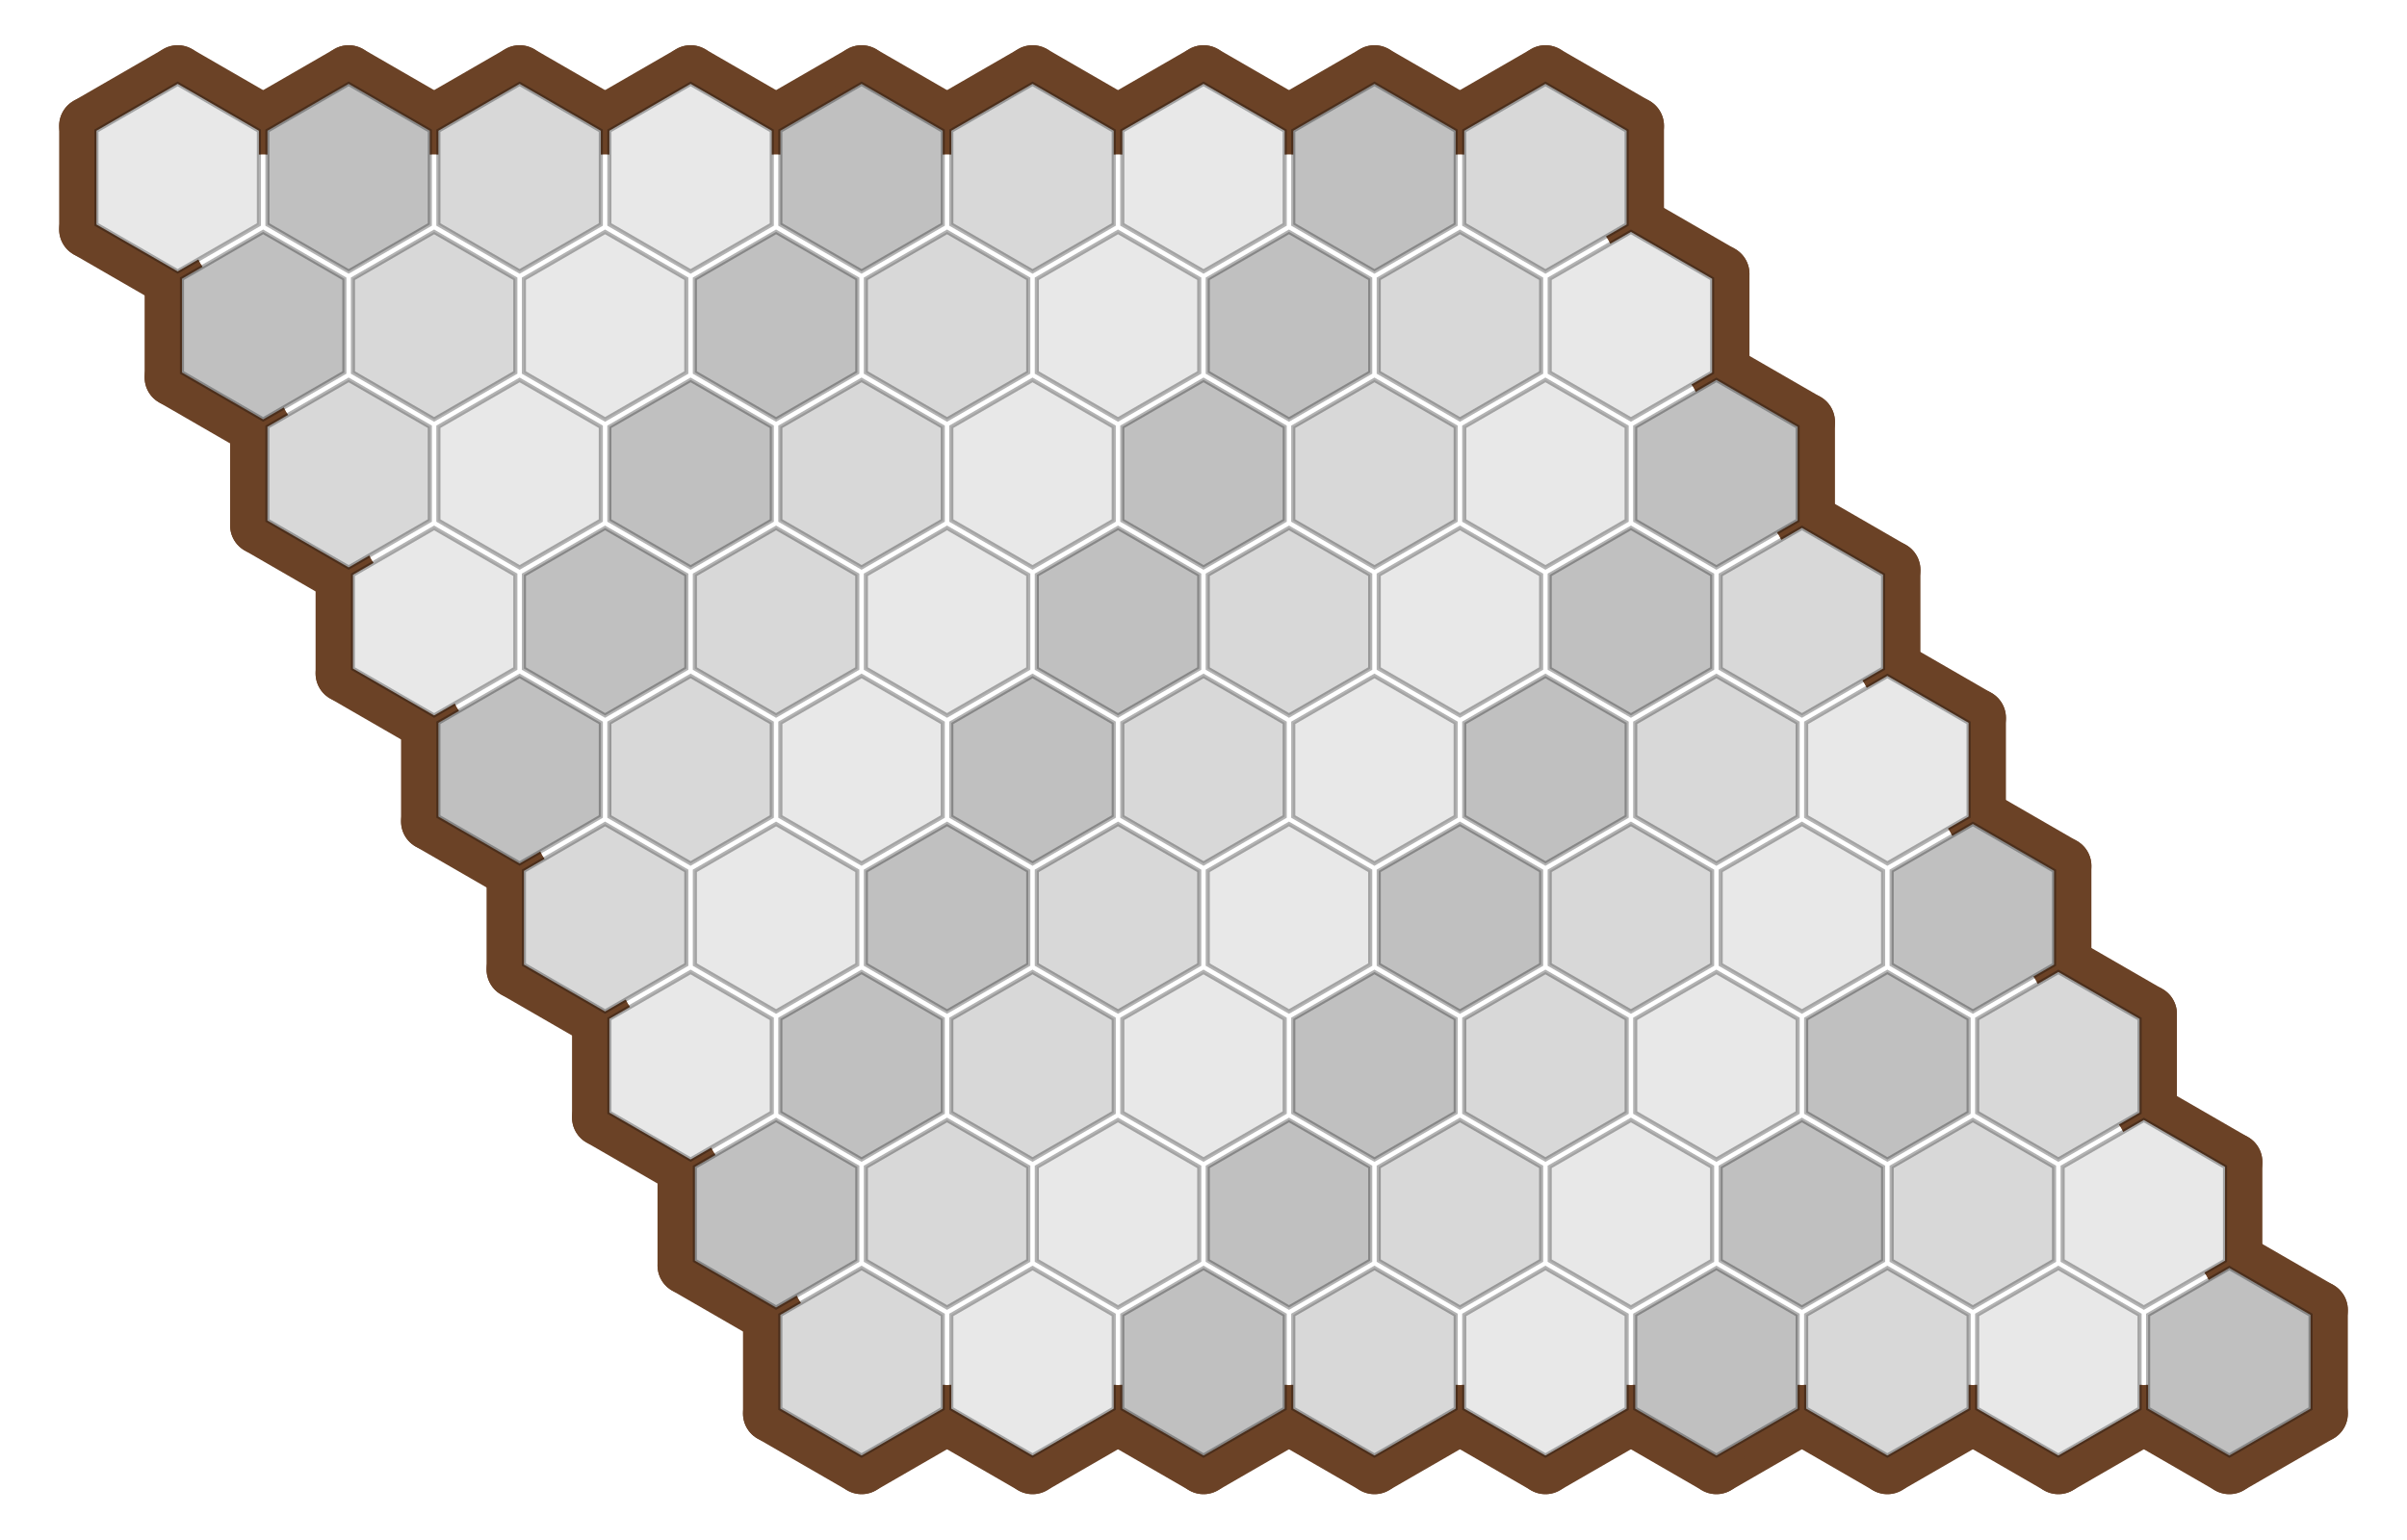
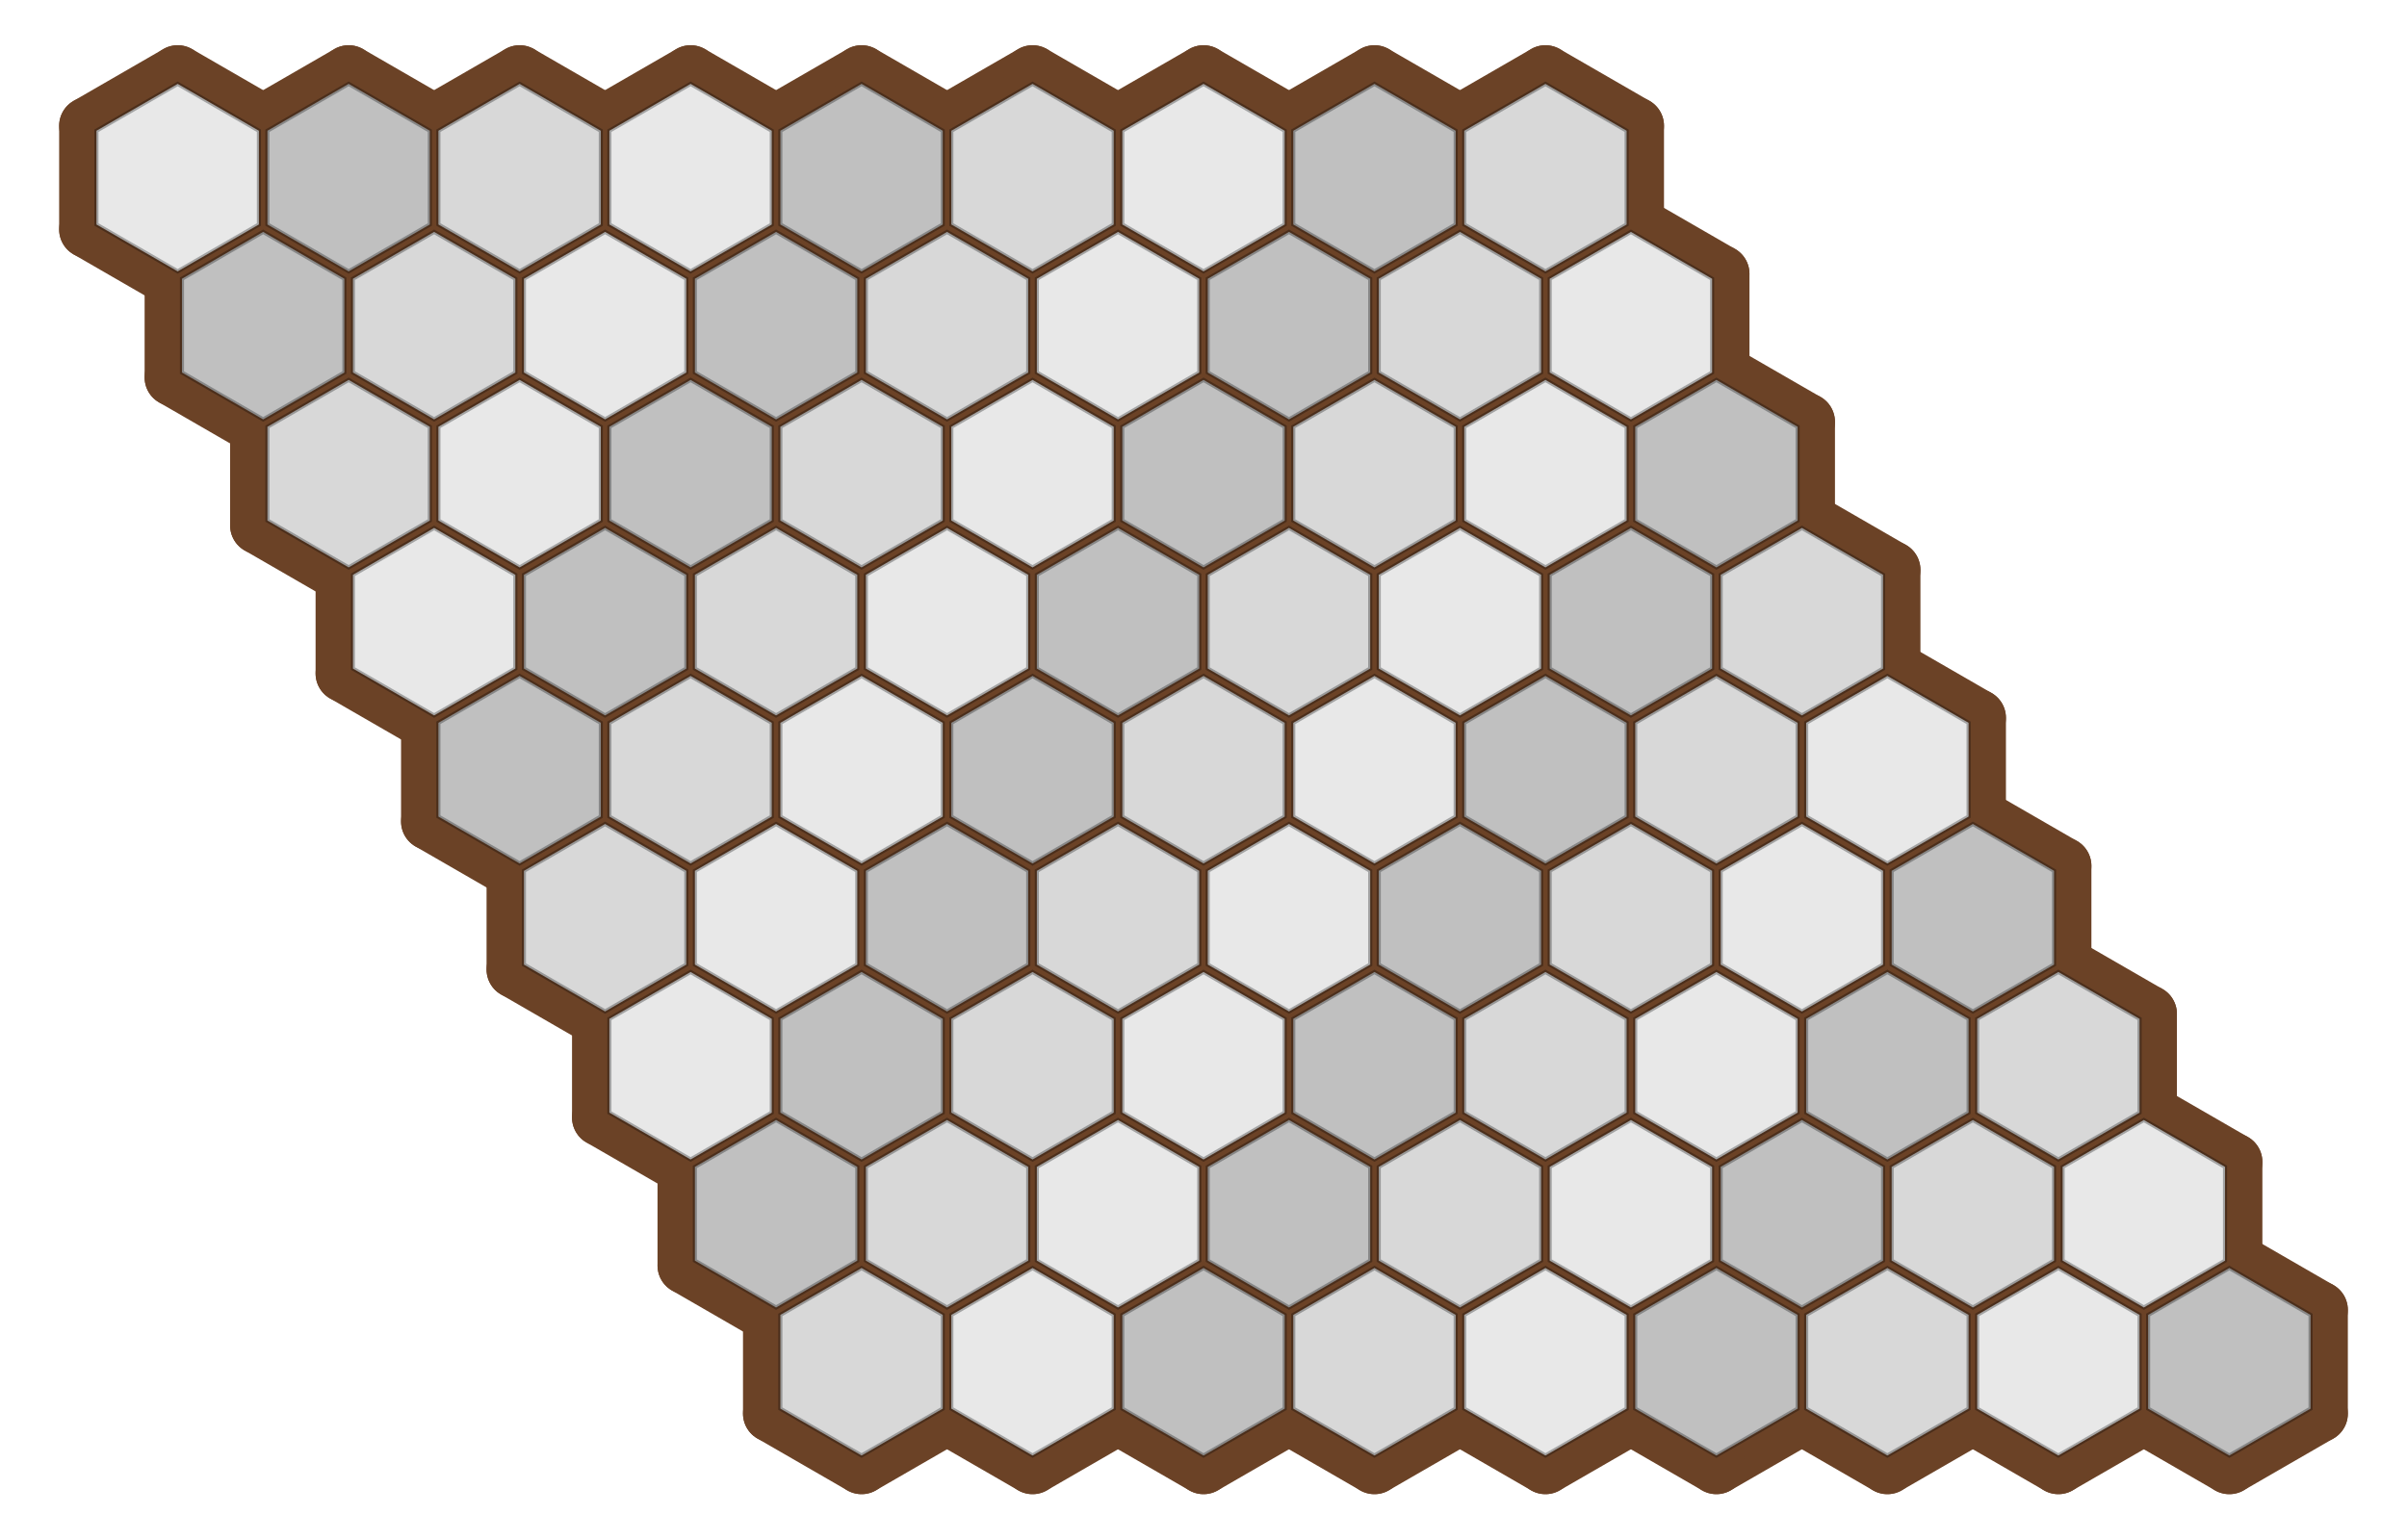
<svg xmlns="http://www.w3.org/2000/svg" viewBox="0 0 585.231 374.4" width="585.231" height="374.4">
+   <g fill="#6b4226">
+     <polygon points="65.65,30.24 65.65,56.16 43.20,69.12 20.75,56.16 20.75,30.24 43.20,17.28" />
+     <polygon points="107.22,30.24 107.22,56.16 84.77,69.12 62.32,56.16 62.32,30.24 84.77,17.28" />
+     <polygon points="148.79,30.24 148.79,56.16 126.34,69.12 103.89,56.16 103.89,30.24 126.34,17.28" />
+     <polygon points="190.36,30.24 190.36,56.16 167.91,69.12 145.46,56.16 145.46,30.24 167.91,17.28" />
+     <polygon points="231.92,30.24 231.92,56.16 209.48,69.12 187.03,56.16 187.03,30.24 209.48,17.28" />
+     <polygon points="273.49,30.24 273.49,56.16 251.05,69.12 228.60,56.16 228.60,30.24 251.05,17.28" />
+     <polygon points="315.06,30.24 315.06,56.16 292.62,69.12 270.17,56.16 270.17,30.24 292.62,17.28" />
+     <polygon points="356.63,30.24 356.63,56.16 334.18,69.12 311.74,56.16 311.74,30.24 334.18,17.28" />
+     <polygon points="398.20,30.24 398.20,56.16 375.75,69.12 353.31,56.16 353.31,30.24 375.75,17.28" />
+     <polygon points="86.43,66.24 86.43,92.16 63.98,105.12 41.54,92.16 41.54,66.24 63.98,53.28" />
+     <polygon points="128.00,66.24 128.00,92.16 105.55,105.12 83.11,92.16 83.11,66.24 105.55,53.28" />
+     <polygon points="169.57,66.24 169.57,92.16 147.12,105.12 124.68,92.16 124.68,66.24 147.12,53.28" />
+     <polygon points="211.14,66.24 211.14,92.16 188.69,105.12 166.24,92.16 166.24,66.24 188.69,53.28" />
+     <polygon points="252.71,66.24 252.71,92.16 230.26,105.12 207.81,92.16 207.81,66.24 230.26,53.28" />
+     <polygon points="294.28,66.24 294.28,92.16 271.83,105.12 249.38,92.16 249.38,66.24 271.83,53.28" />
+     <polygon points="335.85,66.24 335.85,92.16 313.40,105.12 290.95,92.16 290.95,66.24 313.40,53.28" />
+     <polygon points="377.42,66.24 377.42,92.16 354.97,105.12 332.52,92.16 332.52,66.24 354.97,53.28" />
+     <polygon points="418.99,66.24 418.99,92.16 396.54,105.12 374.09,92.16 374.09,66.24 396.54,53.28" />
+     <polygon points="107.22,102.24 107.22,128.16 84.77,141.12 62.32,128.16 62.32,102.24 84.77,89.28" />
+     <polygon points="148.79,102.24 148.79,128.16 126.34,141.12 103.89,128.16 103.89,102.24 126.34,89.28" />
+     <polygon points="190.36,102.24 190.36,128.16 167.91,141.12 145.46,128.16 145.46,102.24 167.91,89.28" />
+     <polygon points="231.92,102.24 231.92,128.16 209.48,141.12 187.03,128.16 187.03,102.24 209.48,89.28" />
+     <polygon points="273.49,102.24 273.49,128.16 251.05,141.12 228.60,128.16 228.60,102.24 251.05,89.28" />
+     <polygon points="315.06,102.24 315.06,128.16 292.62,141.12 270.17,128.16 270.17,102.24 292.62,89.28" />
+     <polygon points="356.63,102.24 356.63,128.16 334.18,141.12 311.74,128.16 311.74,102.24 334.18,89.28" />
+     <polygon points="398.20,102.24 398.20,128.16 375.75,141.12 353.31,128.16 353.31,102.24 375.75,89.28" />
+     <polygon points="439.77,102.24 439.77,128.16 417.32,141.12 394.88,128.16 394.88,102.24 417.32,89.28" />
+     <polygon points="128.00,138.24 128.00,164.16 105.55,177.12 83.11,164.16 83.11,138.24 105.55,125.28" />
+     <polygon points="169.57,138.24 169.57,164.16 147.12,177.12 124.68,164.16 124.68,138.24 147.12,125.28" />
+     <polygon points="211.14,138.24 211.14,164.16 188.69,177.12 166.24,164.16 166.24,138.24 188.69,125.28" />
+     <polygon points="252.71,138.24 252.71,164.16 230.26,177.12 207.81,164.16 207.81,138.24 230.26,125.28" />
+     <polygon points="294.28,138.24 294.28,164.16 271.83,177.12 249.38,164.16 249.38,138.24 271.83,125.28" />
+     <polygon points="335.85,138.24 335.85,164.16 313.40,177.12 290.95,164.16 290.95,138.24 313.40,125.28" />
+     <polygon points="377.42,138.24 377.42,164.16 354.97,177.12 332.52,164.16 332.52,138.24 354.97,125.28" />
+     <polygon points="418.99,138.24 418.99,164.16 396.54,177.12 374.09,164.16 374.09,138.24 396.54,125.28" />
+     <polygon points="460.55,138.24 460.55,164.16 438.11,177.12 415.66,164.16 415.66,138.24 438.11,125.28" />
+     <polygon points="148.79,174.24 148.79,200.16 126.34,213.12 103.89,200.16 103.89,174.24 126.34,161.28" />
+     <polygon points="190.36,174.24 190.36,200.16 167.91,213.12 145.46,200.16 145.46,174.24 167.91,161.28" />
+     <polygon points="231.92,174.24 231.92,200.16 209.48,213.12 187.03,200.16 187.03,174.24 209.48,161.28" />
+     <polygon points="273.49,174.24 273.49,200.16 251.05,213.12 228.60,200.16 228.60,174.24 251.05,161.28" />
+     <polygon points="315.06,174.24 315.06,200.16 292.62,213.12 270.17,200.16 270.17,174.24 292.62,161.28" />
+     <polygon points="356.63,174.24 356.63,200.16 334.18,213.12 311.74,200.16 311.74,174.24 334.18,161.28" />
+     <polygon points="398.20,174.24 398.20,200.16 375.75,213.12 353.31,200.16 353.31,174.24 375.75,161.28" />
+     <polygon points="439.77,174.24 439.77,200.16 417.32,213.12 394.88,200.16 394.88,174.24 417.32,161.28" />
+     <polygon points="481.34,174.24 481.34,200.16 458.89,213.12 436.44,200.16 436.44,174.24 458.89,161.28" />
+     <polygon points="169.57,210.24 169.57,236.16 147.12,249.12 124.68,236.16 124.68,210.24 147.12,197.28" />
+     <polygon points="211.14,210.24 211.14,236.16 188.69,249.12 166.24,236.16 166.24,210.24 188.69,197.28" />
+     <polygon points="252.71,210.24 252.71,236.16 230.26,249.12 207.81,236.16 207.81,210.24 230.26,197.28" />
+     <polygon points="294.28,210.24 294.28,236.16 271.83,249.12 249.38,236.16 249.38,210.24 271.83,197.28" />
+     <polygon points="335.85,210.24 335.85,236.16 313.40,249.12 290.95,236.16 290.95,210.24 313.40,197.28" />
+     <polygon points="377.42,210.24 377.42,236.16 354.97,249.12 332.52,236.16 332.52,210.24 354.97,197.28" />
+     <polygon points="418.99,210.24 418.99,236.16 396.54,249.12 374.09,236.16 374.09,210.24 396.54,197.28" />
+     <polygon points="460.55,210.24 460.55,236.16 438.11,249.12 415.66,236.16 415.66,210.24 438.11,197.28" />
+     <polygon points="502.12,210.24 502.12,236.16 479.68,249.12 457.23,236.16 457.23,210.24 479.68,197.28" />
+     <polygon points="190.36,246.24 190.36,272.16 167.91,285.12 145.46,272.16 145.46,246.24 167.91,233.28" />
+     <polygon points="231.92,246.24 231.92,272.16 209.48,285.12 187.03,272.16 187.03,246.24 209.48,233.28" />
+     <polygon points="273.49,246.24 273.49,272.16 251.05,285.12 228.60,272.16 228.60,246.24 251.05,233.28" />
+     <polygon points="315.06,246.24 315.06,272.16 292.62,285.12 270.17,272.16 270.17,246.24 292.62,233.28" />
+     <polygon points="356.63,246.24 356.63,272.16 334.18,285.12 311.74,272.16 311.74,246.24 334.18,233.28" />
+     <polygon points="398.20,246.24 398.20,272.16 375.75,285.12 353.31,272.16 353.31,246.24 375.75,233.28" />
+     <polygon points="439.77,246.24 439.77,272.16 417.32,285.12 394.88,272.16 394.88,246.24 417.32,233.28" />
+     <polygon points="481.34,246.24 481.34,272.16 458.89,285.12 436.44,272.16 436.44,246.24 458.89,233.28" />
+     <polygon points="522.91,246.24 522.91,272.16 500.46,285.12 478.01,272.16 478.01,246.24 500.46,233.28" />
+     <polygon points="211.14,282.24 211.14,308.16 188.69,321.12 166.24,308.16 166.24,282.24 188.69,269.28" />
+     <polygon points="252.71,282.24 252.71,308.16 230.26,321.12 207.81,308.16 207.81,282.24 230.26,269.28" />
+     <polygon points="294.28,282.24 294.28,308.16 271.83,321.12 249.38,308.16 249.38,282.24 271.83,269.28" />
+     <polygon points="335.85,282.24 335.85,308.16 313.40,321.12 290.95,308.16 290.95,282.24 313.40,269.28" />
+     <polygon points="377.42,282.24 377.42,308.16 354.97,321.12 332.52,308.16 332.52,282.24 354.97,269.28" />
+     <polygon points="418.99,282.24 418.99,308.16 396.54,321.12 374.09,308.16 374.09,282.24 396.54,269.28" />
+     <polygon points="460.55,282.24 460.55,308.16 438.11,321.12 415.66,308.16 415.66,282.24 438.11,269.28" />
+     <polygon points="502.12,282.24 502.12,308.16 479.68,321.12 457.23,308.16 457.23,282.24 479.68,269.28" />
+     <polygon points="543.69,282.24 543.69,308.16 521.25,321.12 498.80,308.16 498.80,282.24 521.25,269.28" />
+     <polygon points="231.92,318.24 231.92,344.16 209.48,357.12 187.03,344.16 187.03,318.24 209.48,305.28" />
+     <polygon points="273.49,318.24 273.49,344.16 251.05,357.12 228.60,344.16 228.60,318.24 251.05,305.28" />
+     <polygon points="315.06,318.24 315.06,344.16 292.62,357.12 270.17,344.16 270.17,318.24 292.62,305.28" />
+     <polygon points="356.63,318.24 356.63,344.16 334.18,357.12 311.74,344.16 311.74,318.24 334.18,305.28" />
+     <polygon points="398.20,318.24 398.20,344.16 375.75,357.12 353.31,344.16 353.31,318.24 375.75,305.28" />
+     <polygon points="439.77,318.24 439.77,344.16 417.32,357.12 394.88,344.16 394.88,318.24 417.32,305.28" />
+     <polygon points="481.34,318.24 481.34,344.16 458.89,357.12 436.44,344.16 436.44,318.24 458.89,305.28" />
+     <polygon points="522.91,318.24 522.91,344.16 500.46,357.12 478.01,344.16 478.01,318.24 500.46,305.28" />
+     <polygon points="564.48,318.24 564.48,344.16 542.03,357.12 519.58,344.16 519.58,318.24 542.03,305.28" />
+   </g>
  <g fill="none" stroke="#6b4226" stroke-width="14" stroke-linecap="round" stroke-linejoin="round">
    <line x1="43.20" y1="68.40" x2="21.38" y2="55.80" />
    <line x1="21.38" y1="55.80" x2="21.38" y2="30.60" />
    <line x1="21.38" y1="30.60" x2="43.20" y2="18.00" />
    <line x1="43.20" y1="18.00" x2="65.02" y2="30.60" />
    <line x1="62.95" y1="30.60" x2="84.77" y2="18.00" />
    <line x1="84.77" y1="18.00" x2="106.59" y2="30.60" />
    <line x1="104.51" y1="30.60" x2="126.34" y2="18.00" />
    <line x1="126.34" y1="18.00" x2="148.16" y2="30.60" />
    <line x1="146.08" y1="30.60" x2="167.91" y2="18.00" />
    <line x1="167.91" y1="18.00" x2="189.73" y2="30.60" />
    <line x1="187.65" y1="30.60" x2="209.48" y2="18.00" />
    <line x1="209.48" y1="18.00" x2="231.30" y2="30.60" />
    <line x1="229.22" y1="30.60" x2="251.05" y2="18.00" />
    <line x1="251.05" y1="18.00" x2="272.87" y2="30.60" />
    <line x1="270.79" y1="30.60" x2="292.62" y2="18.00" />
    <line x1="292.62" y1="18.00" x2="314.44" y2="30.60" />
    <line x1="312.36" y1="30.60" x2="334.18" y2="18.00" />
    <line x1="334.18" y1="18.00" x2="356.01" y2="30.60" />
    <line x1="397.58" y1="30.60" x2="397.58" y2="55.80" />
    <line x1="353.93" y1="30.60" x2="375.75" y2="18.00" />
    <line x1="375.75" y1="18.00" x2="397.58" y2="30.60" />
    <line x1="63.98" y1="104.40" x2="42.16" y2="91.80" />
    <line x1="42.16" y1="91.80" x2="42.16" y2="66.60" />
    <line x1="418.36" y1="66.60" x2="418.36" y2="91.80" />
    <line x1="396.54" y1="54.00" x2="418.36" y2="66.60" />
    <line x1="84.77" y1="140.40" x2="62.95" y2="127.80" />
    <line x1="62.95" y1="127.80" x2="62.95" y2="102.60" />
    <line x1="439.15" y1="102.60" x2="439.15" y2="127.80" />
    <line x1="417.32" y1="90.00" x2="439.15" y2="102.60" />
    <line x1="105.55" y1="176.40" x2="83.73" y2="163.80" />
    <line x1="83.73" y1="163.80" x2="83.73" y2="138.60" />
    <line x1="459.93" y1="138.60" x2="459.93" y2="163.80" />
    <line x1="438.11" y1="126.00" x2="459.93" y2="138.60" />
    <line x1="126.34" y1="212.40" x2="104.51" y2="199.80" />
    <line x1="104.51" y1="199.80" x2="104.51" y2="174.60" />
    <line x1="480.72" y1="174.60" x2="480.72" y2="199.80" />
    <line x1="458.89" y1="162.00" x2="480.72" y2="174.60" />
    <line x1="147.12" y1="248.40" x2="125.30" y2="235.80" />
    <line x1="125.30" y1="235.80" x2="125.30" y2="210.60" />
    <line x1="501.50" y1="210.60" x2="501.50" y2="235.80" />
    <line x1="479.68" y1="198.00" x2="501.50" y2="210.60" />
    <line x1="167.91" y1="284.40" x2="146.08" y2="271.80" />
    <line x1="146.08" y1="271.80" x2="146.08" y2="246.60" />
    <line x1="522.29" y1="246.60" x2="522.29" y2="271.80" />
    <line x1="500.46" y1="234.00" x2="522.29" y2="246.60" />
    <line x1="188.69" y1="320.40" x2="166.87" y2="307.80" />
    <line x1="166.87" y1="307.80" x2="166.87" y2="282.60" />
    <line x1="543.07" y1="282.60" x2="543.07" y2="307.80" />
    <line x1="521.25" y1="270.00" x2="543.07" y2="282.60" />
    <line x1="231.30" y1="343.80" x2="209.48" y2="356.40" />
    <line x1="209.48" y1="356.40" x2="187.65" y2="343.80" />
    <line x1="187.65" y1="343.80" x2="187.65" y2="318.60" />
    <line x1="272.87" y1="343.80" x2="251.05" y2="356.40" />
    <line x1="251.05" y1="356.40" x2="229.22" y2="343.80" />
    <line x1="314.44" y1="343.80" x2="292.62" y2="356.40" />
    <line x1="292.62" y1="356.40" x2="270.79" y2="343.80" />
    <line x1="356.01" y1="343.80" x2="334.18" y2="356.40" />
    <line x1="334.18" y1="356.40" x2="312.36" y2="343.80" />
    <line x1="397.58" y1="343.80" x2="375.75" y2="356.40" />
    <line x1="375.75" y1="356.40" x2="353.93" y2="343.80" />
    <line x1="439.15" y1="343.80" x2="417.32" y2="356.40" />
    <line x1="417.32" y1="356.40" x2="395.50" y2="343.80" />
    <line x1="480.72" y1="343.80" x2="458.89" y2="356.40" />
    <line x1="458.89" y1="356.40" x2="437.07" y2="343.80" />
    <line x1="522.29" y1="343.80" x2="500.46" y2="356.40" />
    <line x1="500.46" y1="356.40" x2="478.64" y2="343.80" />
    <line x1="563.85" y1="318.60" x2="563.85" y2="343.80" />
    <line x1="563.85" y1="343.80" x2="542.03" y2="356.40" />
    <line x1="542.03" y1="356.40" x2="520.21" y2="343.80" />
    <line x1="542.03" y1="306.00" x2="563.85" y2="318.60" />
  </g>
  <polygon points="62.95,31.80 62.95,54.60 43.20,66.00 23.45,54.60 23.45,31.80 43.20,20.40" fill="#e8e8e8" stroke="rgba(0,0,0,0.3)" stroke-width="1" data-sq="0,0" class="board-cell" />
  <polygon points="104.51,31.80 104.51,54.60 84.77,66.00 65.02,54.60 65.02,31.80 84.77,20.40" fill="#c0c0c0" stroke="rgba(0,0,0,0.3)" stroke-width="1" data-sq="1,0" class="board-cell" />
  <polygon points="146.08,31.80 146.08,54.60 126.34,66.00 106.59,54.60 106.59,31.80 126.34,20.40" fill="#d8d8d8" stroke="rgba(0,0,0,0.3)" stroke-width="1" data-sq="2,0" class="board-cell" />
  <polygon points="187.65,31.80 187.65,54.60 167.91,66.00 148.16,54.60 148.16,31.80 167.91,20.40" fill="#e8e8e8" stroke="rgba(0,0,0,0.3)" stroke-width="1" data-sq="3,0" class="board-cell" />
  <polygon points="229.22,31.80 229.22,54.60 209.48,66.00 189.73,54.60 189.73,31.80 209.48,20.40" fill="#c0c0c0" stroke="rgba(0,0,0,0.3)" stroke-width="1" data-sq="4,0" class="board-cell" />
  <polygon points="270.79,31.80 270.79,54.60 251.05,66.00 231.30,54.60 231.30,31.80 251.05,20.40" fill="#d8d8d8" stroke="rgba(0,0,0,0.3)" stroke-width="1" data-sq="5,0" class="board-cell" />
  <polygon points="312.36,31.80 312.36,54.60 292.62,66.00 272.87,54.60 272.87,31.80 292.62,20.40" fill="#e8e8e8" stroke="rgba(0,0,0,0.3)" stroke-width="1" data-sq="6,0" class="board-cell" />
  <polygon points="353.93,31.80 353.93,54.60 334.18,66.00 314.44,54.60 314.44,31.80 334.18,20.40" fill="#c0c0c0" stroke="rgba(0,0,0,0.3)" stroke-width="1" data-sq="7,0" class="board-cell" />
  <polygon points="395.50,31.80 395.50,54.60 375.75,66.00 356.01,54.60 356.01,31.80 375.75,20.40" fill="#d8d8d8" stroke="rgba(0,0,0,0.3)" stroke-width="1" data-sq="8,0" class="board-cell" />
  <polygon points="83.73,67.80 83.73,90.60 63.98,102.00 44.24,90.60 44.24,67.80 63.98,56.40" fill="#c0c0c0" stroke="rgba(0,0,0,0.3)" stroke-width="1" data-sq="0,1" class="board-cell" />
  <polygon points="125.30,67.80 125.30,90.60 105.55,102.00 85.81,90.60 85.81,67.80 105.55,56.40" fill="#d8d8d8" stroke="rgba(0,0,0,0.3)" stroke-width="1" data-sq="1,1" class="board-cell" />
  <polygon points="166.87,67.80 166.87,90.60 147.12,102.00 127.38,90.60 127.38,67.80 147.12,56.40" fill="#e8e8e8" stroke="rgba(0,0,0,0.3)" stroke-width="1" data-sq="2,1" class="board-cell" />
  <polygon points="208.44,67.80 208.44,90.60 188.69,102.00 168.95,90.60 168.95,67.80 188.69,56.40" fill="#c0c0c0" stroke="rgba(0,0,0,0.3)" stroke-width="1" data-sq="3,1" class="board-cell" />
  <polygon points="250.01,67.80 250.01,90.60 230.26,102.00 210.52,90.60 210.52,67.80 230.26,56.40" fill="#d8d8d8" stroke="rgba(0,0,0,0.3)" stroke-width="1" data-sq="4,1" class="board-cell" />
  <polygon points="291.58,67.80 291.58,90.60 271.83,102.00 252.09,90.60 252.09,67.80 271.83,56.40" fill="#e8e8e8" stroke="rgba(0,0,0,0.3)" stroke-width="1" data-sq="5,1" class="board-cell" />
  <polygon points="333.15,67.80 333.15,90.60 313.40,102.00 293.65,90.60 293.65,67.80 313.40,56.40" fill="#c0c0c0" stroke="rgba(0,0,0,0.3)" stroke-width="1" data-sq="6,1" class="board-cell" />
  <polygon points="374.71,67.80 374.71,90.60 354.97,102.00 335.22,90.60 335.22,67.80 354.97,56.40" fill="#d8d8d8" stroke="rgba(0,0,0,0.3)" stroke-width="1" data-sq="7,1" class="board-cell" />
  <polygon points="416.28,67.80 416.28,90.60 396.54,102.00 376.79,90.60 376.79,67.80 396.54,56.40" fill="#e8e8e8" stroke="rgba(0,0,0,0.3)" stroke-width="1" data-sq="8,1" class="board-cell" />
  <polygon points="104.51,103.80 104.51,126.60 84.77,138.00 65.02,126.60 65.02,103.80 84.77,92.40" fill="#d8d8d8" stroke="rgba(0,0,0,0.3)" stroke-width="1" data-sq="0,2" class="board-cell" />
  <polygon points="146.08,103.80 146.08,126.60 126.34,138.00 106.59,126.60 106.59,103.80 126.34,92.40" fill="#e8e8e8" stroke="rgba(0,0,0,0.3)" stroke-width="1" data-sq="1,2" class="board-cell" />
  <polygon points="187.65,103.80 187.65,126.60 167.91,138.00 148.16,126.60 148.16,103.80 167.91,92.40" fill="#c0c0c0" stroke="rgba(0,0,0,0.3)" stroke-width="1" data-sq="2,2" class="board-cell" />
  <polygon points="229.22,103.80 229.22,126.60 209.48,138.00 189.73,126.60 189.73,103.80 209.48,92.40" fill="#d8d8d8" stroke="rgba(0,0,0,0.3)" stroke-width="1" data-sq="3,2" class="board-cell" />
  <polygon points="270.79,103.80 270.79,126.60 251.05,138.00 231.30,126.60 231.30,103.80 251.05,92.40" fill="#e8e8e8" stroke="rgba(0,0,0,0.3)" stroke-width="1" data-sq="4,2" class="board-cell" />
  <polygon points="312.36,103.80 312.36,126.60 292.62,138.00 272.87,126.60 272.87,103.80 292.62,92.40" fill="#c0c0c0" stroke="rgba(0,0,0,0.3)" stroke-width="1" data-sq="5,2" class="board-cell" />
  <polygon points="353.93,103.80 353.93,126.60 334.18,138.00 314.44,126.60 314.44,103.80 334.18,92.40" fill="#d8d8d8" stroke="rgba(0,0,0,0.3)" stroke-width="1" data-sq="6,2" class="board-cell" />
  <polygon points="395.50,103.80 395.50,126.60 375.75,138.00 356.01,126.60 356.01,103.80 375.75,92.40" fill="#e8e8e8" stroke="rgba(0,0,0,0.3)" stroke-width="1" data-sq="7,2" class="board-cell" />
  <polygon points="437.07,103.80 437.07,126.60 417.32,138.00 397.58,126.60 397.58,103.80 417.32,92.40" fill="#c0c0c0" stroke="rgba(0,0,0,0.3)" stroke-width="1" data-sq="8,2" class="board-cell" />
  <polygon points="125.30,139.80 125.30,162.60 105.55,174.00 85.81,162.60 85.81,139.80 105.55,128.40" fill="#e8e8e8" stroke="rgba(0,0,0,0.3)" stroke-width="1" data-sq="0,3" class="board-cell" />
  <polygon points="166.87,139.80 166.87,162.60 147.12,174.00 127.38,162.60 127.38,139.80 147.12,128.40" fill="#c0c0c0" stroke="rgba(0,0,0,0.3)" stroke-width="1" data-sq="1,3" class="board-cell" />
  <polygon points="208.44,139.80 208.44,162.60 188.69,174.00 168.95,162.60 168.95,139.80 188.69,128.40" fill="#d8d8d8" stroke="rgba(0,0,0,0.3)" stroke-width="1" data-sq="2,3" class="board-cell" />
  <polygon points="250.01,139.80 250.01,162.60 230.26,174.00 210.52,162.60 210.52,139.80 230.26,128.40" fill="#e8e8e8" stroke="rgba(0,0,0,0.3)" stroke-width="1" data-sq="3,3" class="board-cell" />
  <polygon points="291.58,139.80 291.58,162.60 271.83,174.00 252.09,162.60 252.09,139.80 271.83,128.40" fill="#c0c0c0" stroke="rgba(0,0,0,0.3)" stroke-width="1" data-sq="4,3" class="board-cell" />
  <polygon points="333.15,139.80 333.15,162.60 313.40,174.00 293.65,162.60 293.65,139.80 313.40,128.40" fill="#d8d8d8" stroke="rgba(0,0,0,0.3)" stroke-width="1" data-sq="5,3" class="board-cell" />
  <polygon points="374.71,139.80 374.71,162.60 354.97,174.00 335.22,162.60 335.22,139.80 354.97,128.40" fill="#e8e8e8" stroke="rgba(0,0,0,0.3)" stroke-width="1" data-sq="6,3" class="board-cell" />
  <polygon points="416.28,139.80 416.28,162.60 396.54,174.00 376.79,162.60 376.79,139.80 396.54,128.40" fill="#c0c0c0" stroke="rgba(0,0,0,0.3)" stroke-width="1" data-sq="7,3" class="board-cell" />
  <polygon points="457.85,139.80 457.85,162.60 438.11,174.00 418.36,162.60 418.36,139.80 438.11,128.40" fill="#d8d8d8" stroke="rgba(0,0,0,0.3)" stroke-width="1" data-sq="8,3" class="board-cell" />
  <polygon points="146.08,175.80 146.08,198.60 126.34,210.00 106.59,198.60 106.59,175.80 126.34,164.40" fill="#c0c0c0" stroke="rgba(0,0,0,0.3)" stroke-width="1" data-sq="0,4" class="board-cell" />
  <polygon points="187.65,175.80 187.65,198.60 167.91,210.00 148.16,198.60 148.16,175.80 167.91,164.40" fill="#d8d8d8" stroke="rgba(0,0,0,0.3)" stroke-width="1" data-sq="1,4" class="board-cell" />
  <polygon points="229.22,175.80 229.22,198.60 209.48,210.00 189.73,198.60 189.73,175.80 209.48,164.40" fill="#e8e8e8" stroke="rgba(0,0,0,0.3)" stroke-width="1" data-sq="2,4" class="board-cell" />
  <polygon points="270.79,175.80 270.79,198.60 251.05,210.00 231.30,198.60 231.30,175.80 251.05,164.40" fill="#c0c0c0" stroke="rgba(0,0,0,0.3)" stroke-width="1" data-sq="3,4" class="board-cell" />
  <polygon points="312.36,175.80 312.36,198.60 292.62,210.00 272.87,198.60 272.87,175.80 292.62,164.40" fill="#d8d8d8" stroke="rgba(0,0,0,0.3)" stroke-width="1" data-sq="4,4" class="board-cell" />
  <polygon points="353.93,175.80 353.93,198.60 334.18,210.00 314.44,198.60 314.44,175.80 334.18,164.40" fill="#e8e8e8" stroke="rgba(0,0,0,0.3)" stroke-width="1" data-sq="5,4" class="board-cell" />
  <polygon points="395.50,175.80 395.50,198.60 375.75,210.00 356.01,198.60 356.01,175.80 375.75,164.40" fill="#c0c0c0" stroke="rgba(0,0,0,0.3)" stroke-width="1" data-sq="6,4" class="board-cell" />
  <polygon points="437.07,175.80 437.07,198.60 417.32,210.00 397.58,198.60 397.58,175.80 417.32,164.40" fill="#d8d8d8" stroke="rgba(0,0,0,0.3)" stroke-width="1" data-sq="7,4" class="board-cell" />
  <polygon points="478.64,175.80 478.64,198.60 458.89,210.00 439.15,198.60 439.15,175.80 458.89,164.40" fill="#e8e8e8" stroke="rgba(0,0,0,0.3)" stroke-width="1" data-sq="8,4" class="board-cell" />
  <polygon points="166.87,211.80 166.87,234.60 147.12,246.00 127.38,234.60 127.38,211.80 147.12,200.40" fill="#d8d8d8" stroke="rgba(0,0,0,0.3)" stroke-width="1" data-sq="0,5" class="board-cell" />
  <polygon points="208.44,211.80 208.44,234.60 188.69,246.00 168.95,234.60 168.95,211.80 188.69,200.40" fill="#e8e8e8" stroke="rgba(0,0,0,0.3)" stroke-width="1" data-sq="1,5" class="board-cell" />
  <polygon points="250.01,211.80 250.01,234.60 230.26,246.00 210.52,234.60 210.52,211.80 230.26,200.40" fill="#c0c0c0" stroke="rgba(0,0,0,0.3)" stroke-width="1" data-sq="2,5" class="board-cell" />
  <polygon points="291.58,211.80 291.58,234.60 271.83,246.00 252.09,234.60 252.09,211.80 271.83,200.40" fill="#d8d8d8" stroke="rgba(0,0,0,0.3)" stroke-width="1" data-sq="3,5" class="board-cell" />
  <polygon points="333.15,211.80 333.15,234.60 313.40,246.00 293.65,234.60 293.65,211.80 313.40,200.40" fill="#e8e8e8" stroke="rgba(0,0,0,0.3)" stroke-width="1" data-sq="4,5" class="board-cell" />
  <polygon points="374.71,211.80 374.71,234.60 354.97,246.00 335.22,234.60 335.22,211.80 354.97,200.40" fill="#c0c0c0" stroke="rgba(0,0,0,0.3)" stroke-width="1" data-sq="5,5" class="board-cell" />
  <polygon points="416.28,211.80 416.28,234.60 396.54,246.00 376.79,234.60 376.79,211.80 396.54,200.40" fill="#d8d8d8" stroke="rgba(0,0,0,0.3)" stroke-width="1" data-sq="6,5" class="board-cell" />
  <polygon points="457.85,211.80 457.85,234.60 438.11,246.00 418.36,234.60 418.36,211.80 438.11,200.40" fill="#e8e8e8" stroke="rgba(0,0,0,0.3)" stroke-width="1" data-sq="7,5" class="board-cell" />
  <polygon points="499.42,211.80 499.42,234.60 479.68,246.00 459.93,234.60 459.93,211.80 479.68,200.40" fill="#c0c0c0" stroke="rgba(0,0,0,0.3)" stroke-width="1" data-sq="8,5" class="board-cell" />
  <polygon points="187.65,247.80 187.65,270.60 167.91,282.00 148.16,270.60 148.16,247.80 167.91,236.40" fill="#e8e8e8" stroke="rgba(0,0,0,0.3)" stroke-width="1" data-sq="0,6" class="board-cell" />
  <polygon points="229.22,247.80 229.22,270.60 209.48,282.00 189.73,270.60 189.73,247.80 209.48,236.40" fill="#c0c0c0" stroke="rgba(0,0,0,0.3)" stroke-width="1" data-sq="1,6" class="board-cell" />
  <polygon points="270.79,247.80 270.79,270.60 251.05,282.00 231.30,270.60 231.30,247.80 251.05,236.40" fill="#d8d8d8" stroke="rgba(0,0,0,0.3)" stroke-width="1" data-sq="2,6" class="board-cell" />
  <polygon points="312.36,247.80 312.36,270.60 292.62,282.00 272.87,270.60 272.87,247.80 292.62,236.40" fill="#e8e8e8" stroke="rgba(0,0,0,0.3)" stroke-width="1" data-sq="3,6" class="board-cell" />
  <polygon points="353.93,247.80 353.93,270.60 334.18,282.00 314.44,270.60 314.44,247.80 334.18,236.40" fill="#c0c0c0" stroke="rgba(0,0,0,0.3)" stroke-width="1" data-sq="4,6" class="board-cell" />
  <polygon points="395.50,247.80 395.50,270.60 375.75,282.00 356.01,270.60 356.01,247.80 375.75,236.40" fill="#d8d8d8" stroke="rgba(0,0,0,0.3)" stroke-width="1" data-sq="5,6" class="board-cell" />
  <polygon points="437.07,247.80 437.07,270.60 417.32,282.00 397.58,270.60 397.58,247.80 417.32,236.40" fill="#e8e8e8" stroke="rgba(0,0,0,0.3)" stroke-width="1" data-sq="6,6" class="board-cell" />
  <polygon points="478.64,247.80 478.64,270.60 458.89,282.00 439.15,270.60 439.15,247.80 458.89,236.40" fill="#c0c0c0" stroke="rgba(0,0,0,0.3)" stroke-width="1" data-sq="7,6" class="board-cell" />
  <polygon points="520.21,247.80 520.21,270.60 500.46,282.00 480.72,270.60 480.72,247.80 500.46,236.40" fill="#d8d8d8" stroke="rgba(0,0,0,0.3)" stroke-width="1" data-sq="8,6" class="board-cell" />
  <polygon points="208.44,283.80 208.44,306.60 188.69,318.00 168.95,306.60 168.95,283.80 188.69,272.40" fill="#c0c0c0" stroke="rgba(0,0,0,0.3)" stroke-width="1" data-sq="0,7" class="board-cell" />
  <polygon points="250.01,283.80 250.01,306.60 230.26,318.00 210.52,306.60 210.52,283.80 230.26,272.40" fill="#d8d8d8" stroke="rgba(0,0,0,0.3)" stroke-width="1" data-sq="1,7" class="board-cell" />
  <polygon points="291.58,283.80 291.58,306.60 271.83,318.00 252.09,306.60 252.09,283.80 271.83,272.40" fill="#e8e8e8" stroke="rgba(0,0,0,0.3)" stroke-width="1" data-sq="2,7" class="board-cell" />
  <polygon points="333.15,283.80 333.15,306.60 313.40,318.00 293.65,306.60 293.65,283.80 313.40,272.40" fill="#c0c0c0" stroke="rgba(0,0,0,0.3)" stroke-width="1" data-sq="3,7" class="board-cell" />
  <polygon points="374.71,283.80 374.71,306.60 354.97,318.00 335.22,306.60 335.22,283.80 354.97,272.40" fill="#d8d8d8" stroke="rgba(0,0,0,0.3)" stroke-width="1" data-sq="4,7" class="board-cell" />
  <polygon points="416.28,283.80 416.28,306.60 396.54,318.00 376.79,306.60 376.79,283.80 396.54,272.40" fill="#e8e8e8" stroke="rgba(0,0,0,0.3)" stroke-width="1" data-sq="5,7" class="board-cell" />
  <polygon points="457.85,283.80 457.85,306.60 438.11,318.00 418.36,306.60 418.36,283.80 438.11,272.40" fill="#c0c0c0" stroke="rgba(0,0,0,0.3)" stroke-width="1" data-sq="6,7" class="board-cell" />
  <polygon points="499.42,283.80 499.42,306.60 479.68,318.00 459.93,306.60 459.93,283.80 479.68,272.40" fill="#d8d8d8" stroke="rgba(0,0,0,0.3)" stroke-width="1" data-sq="7,7" class="board-cell" />
  <polygon points="540.99,283.80 540.99,306.60 521.25,318.00 501.50,306.60 501.50,283.80 521.25,272.40" fill="#e8e8e8" stroke="rgba(0,0,0,0.3)" stroke-width="1" data-sq="8,7" class="board-cell" />
  <polygon points="229.22,319.80 229.22,342.60 209.48,354.00 189.73,342.60 189.73,319.80 209.48,308.40" fill="#d8d8d8" stroke="rgba(0,0,0,0.3)" stroke-width="1" data-sq="0,8" class="board-cell" />
  <polygon points="270.79,319.80 270.79,342.60 251.05,354.00 231.30,342.60 231.30,319.80 251.05,308.40" fill="#e8e8e8" stroke="rgba(0,0,0,0.3)" stroke-width="1" data-sq="1,8" class="board-cell" />
  <polygon points="312.36,319.80 312.36,342.60 292.62,354.00 272.87,342.60 272.87,319.80 292.62,308.40" fill="#c0c0c0" stroke="rgba(0,0,0,0.3)" stroke-width="1" data-sq="2,8" class="board-cell" />
  <polygon points="353.93,319.80 353.93,342.60 334.18,354.00 314.44,342.60 314.44,319.80 334.18,308.40" fill="#d8d8d8" stroke="rgba(0,0,0,0.3)" stroke-width="1" data-sq="3,8" class="board-cell" />
  <polygon points="395.50,319.80 395.50,342.60 375.75,354.00 356.01,342.60 356.01,319.80 375.75,308.40" fill="#e8e8e8" stroke="rgba(0,0,0,0.3)" stroke-width="1" data-sq="4,8" class="board-cell" />
  <polygon points="437.07,319.80 437.07,342.60 417.32,354.00 397.58,342.60 397.58,319.80 417.32,308.40" fill="#c0c0c0" stroke="rgba(0,0,0,0.3)" stroke-width="1" data-sq="5,8" class="board-cell" />
  <polygon points="478.64,319.80 478.64,342.60 458.89,354.00 439.15,342.60 439.15,319.80 458.89,308.40" fill="#d8d8d8" stroke="rgba(0,0,0,0.3)" stroke-width="1" data-sq="6,8" class="board-cell" />
  <polygon points="520.21,319.80 520.21,342.60 500.46,354.00 480.72,342.60 480.72,319.80 500.46,308.40" fill="#e8e8e8" stroke="rgba(0,0,0,0.3)" stroke-width="1" data-sq="7,8" class="board-cell" />
  <polygon points="561.78,319.80 561.78,342.60 542.03,354.00 522.29,342.60 522.29,319.80 542.03,308.40" fill="#c0c0c0" stroke="rgba(0,0,0,0.3)" stroke-width="1" data-sq="8,8" class="board-cell" />
</svg>
